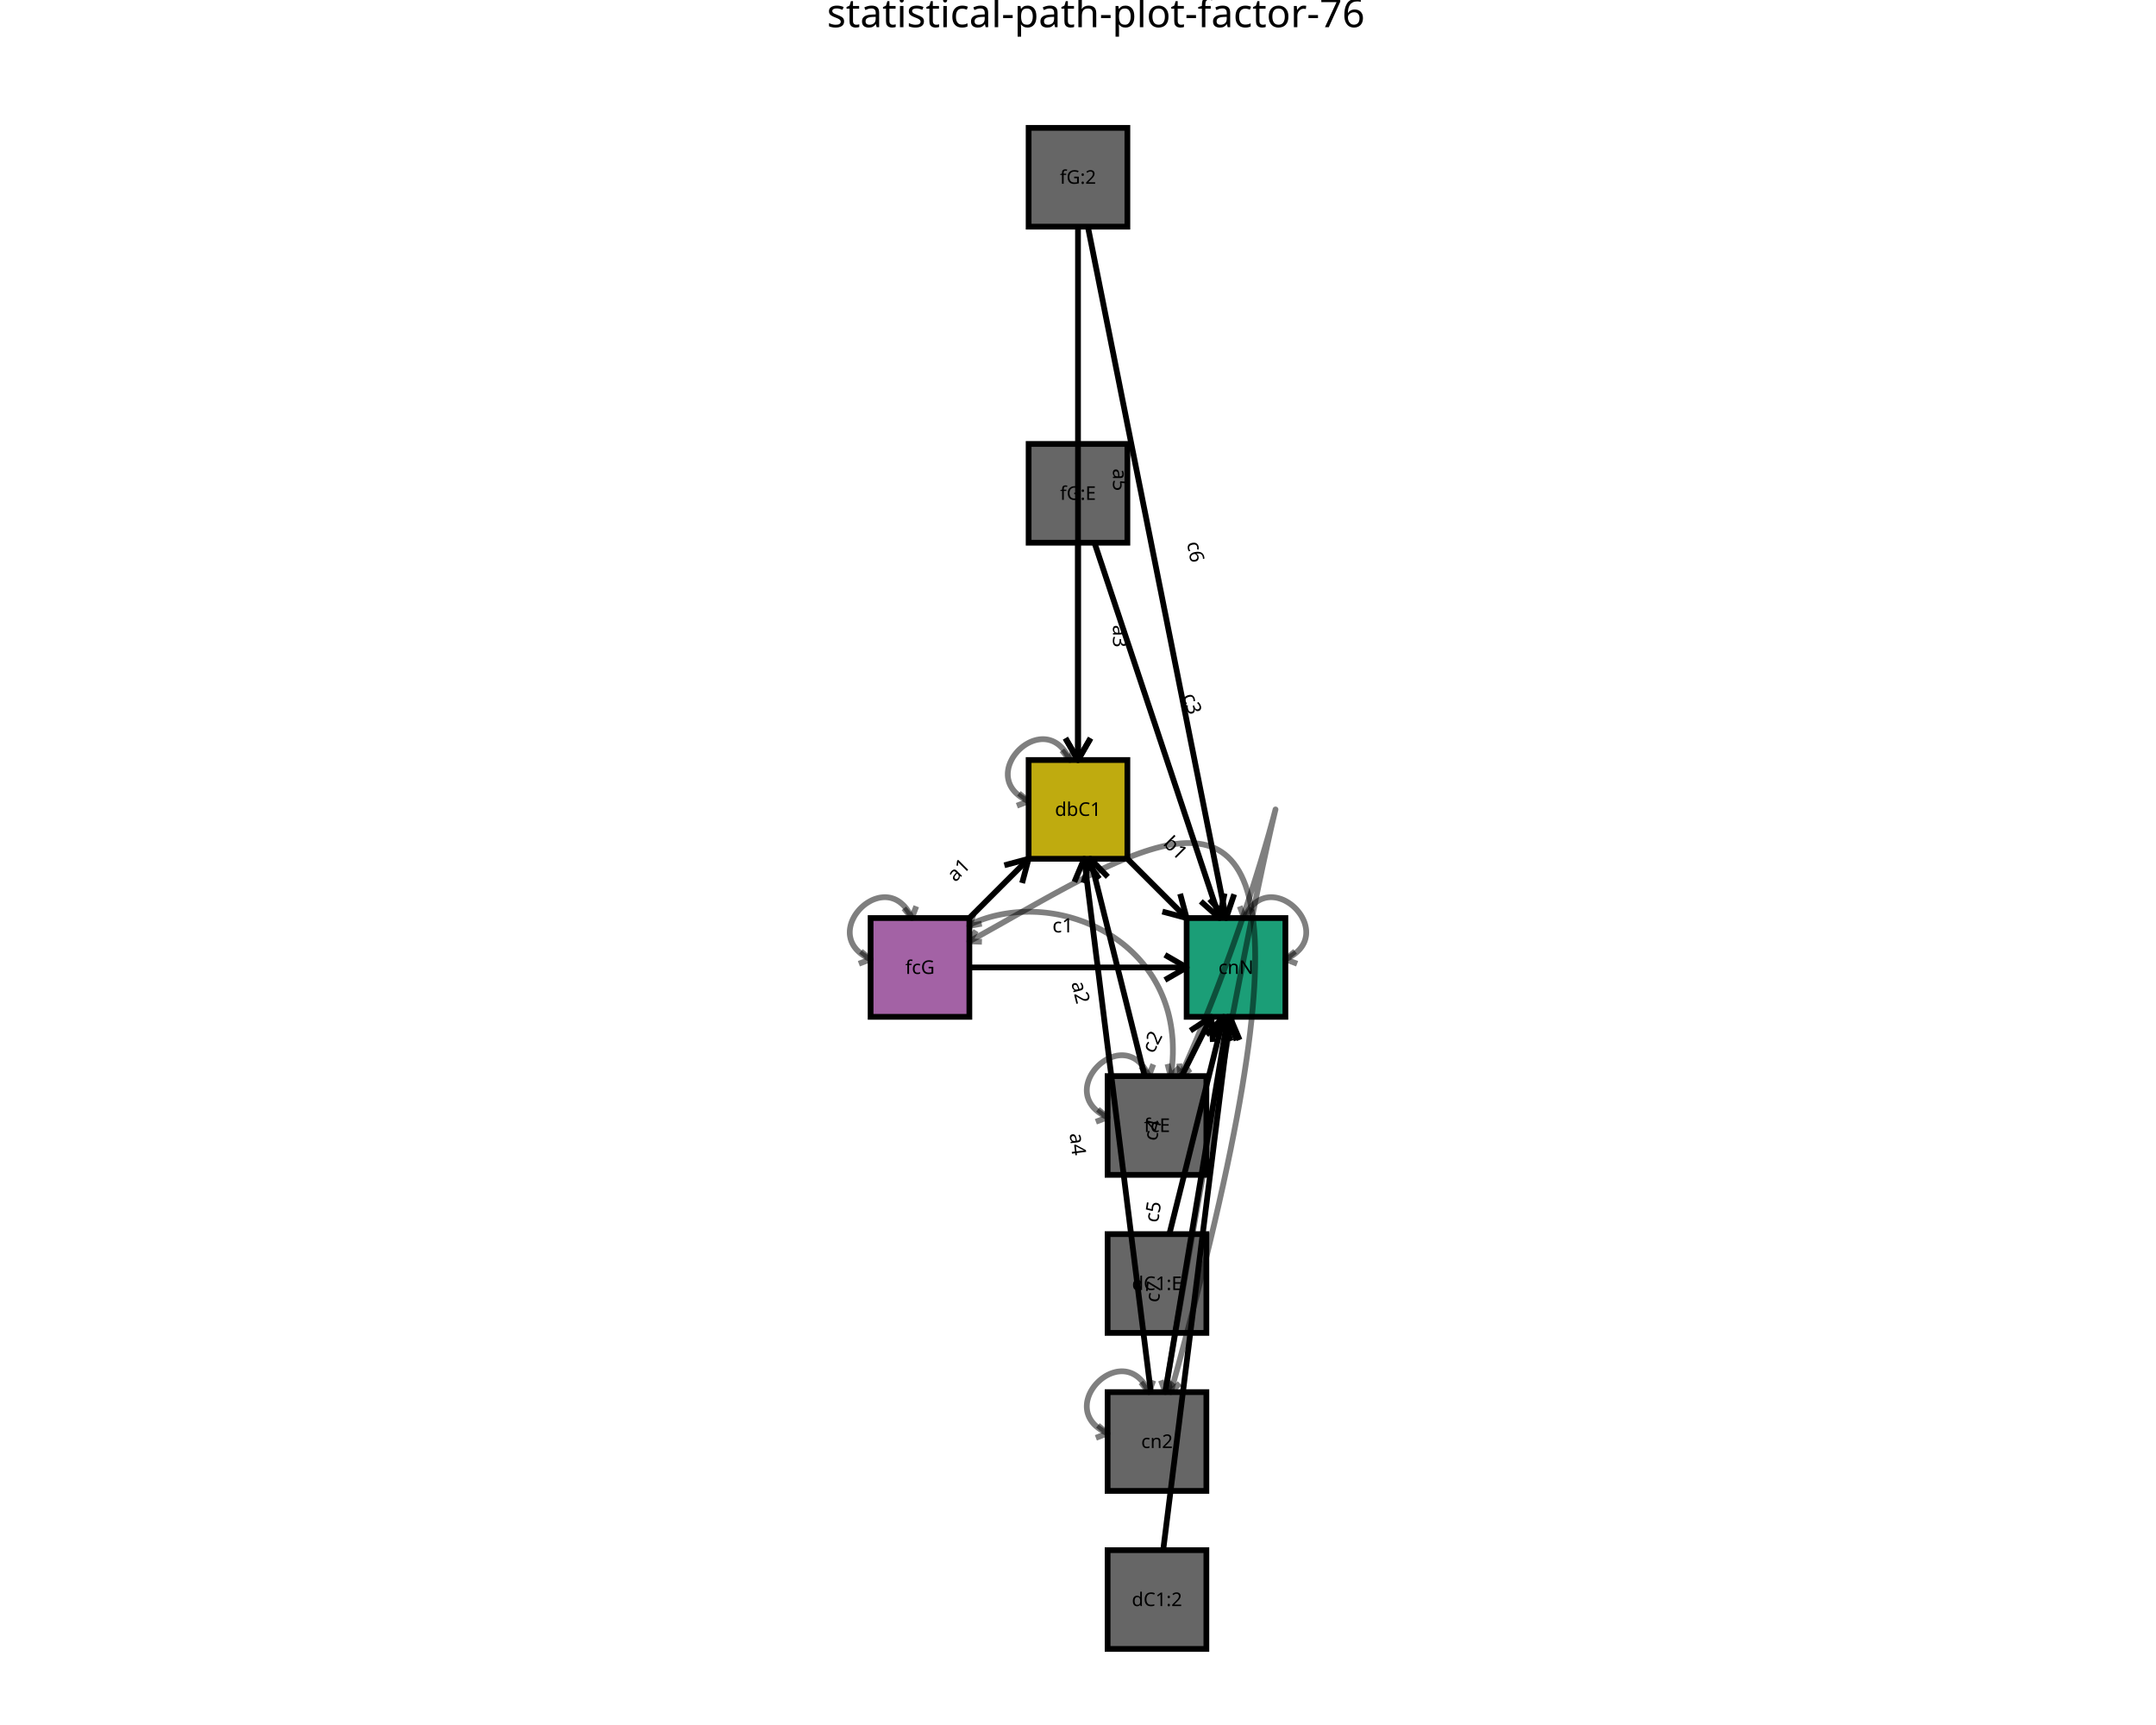
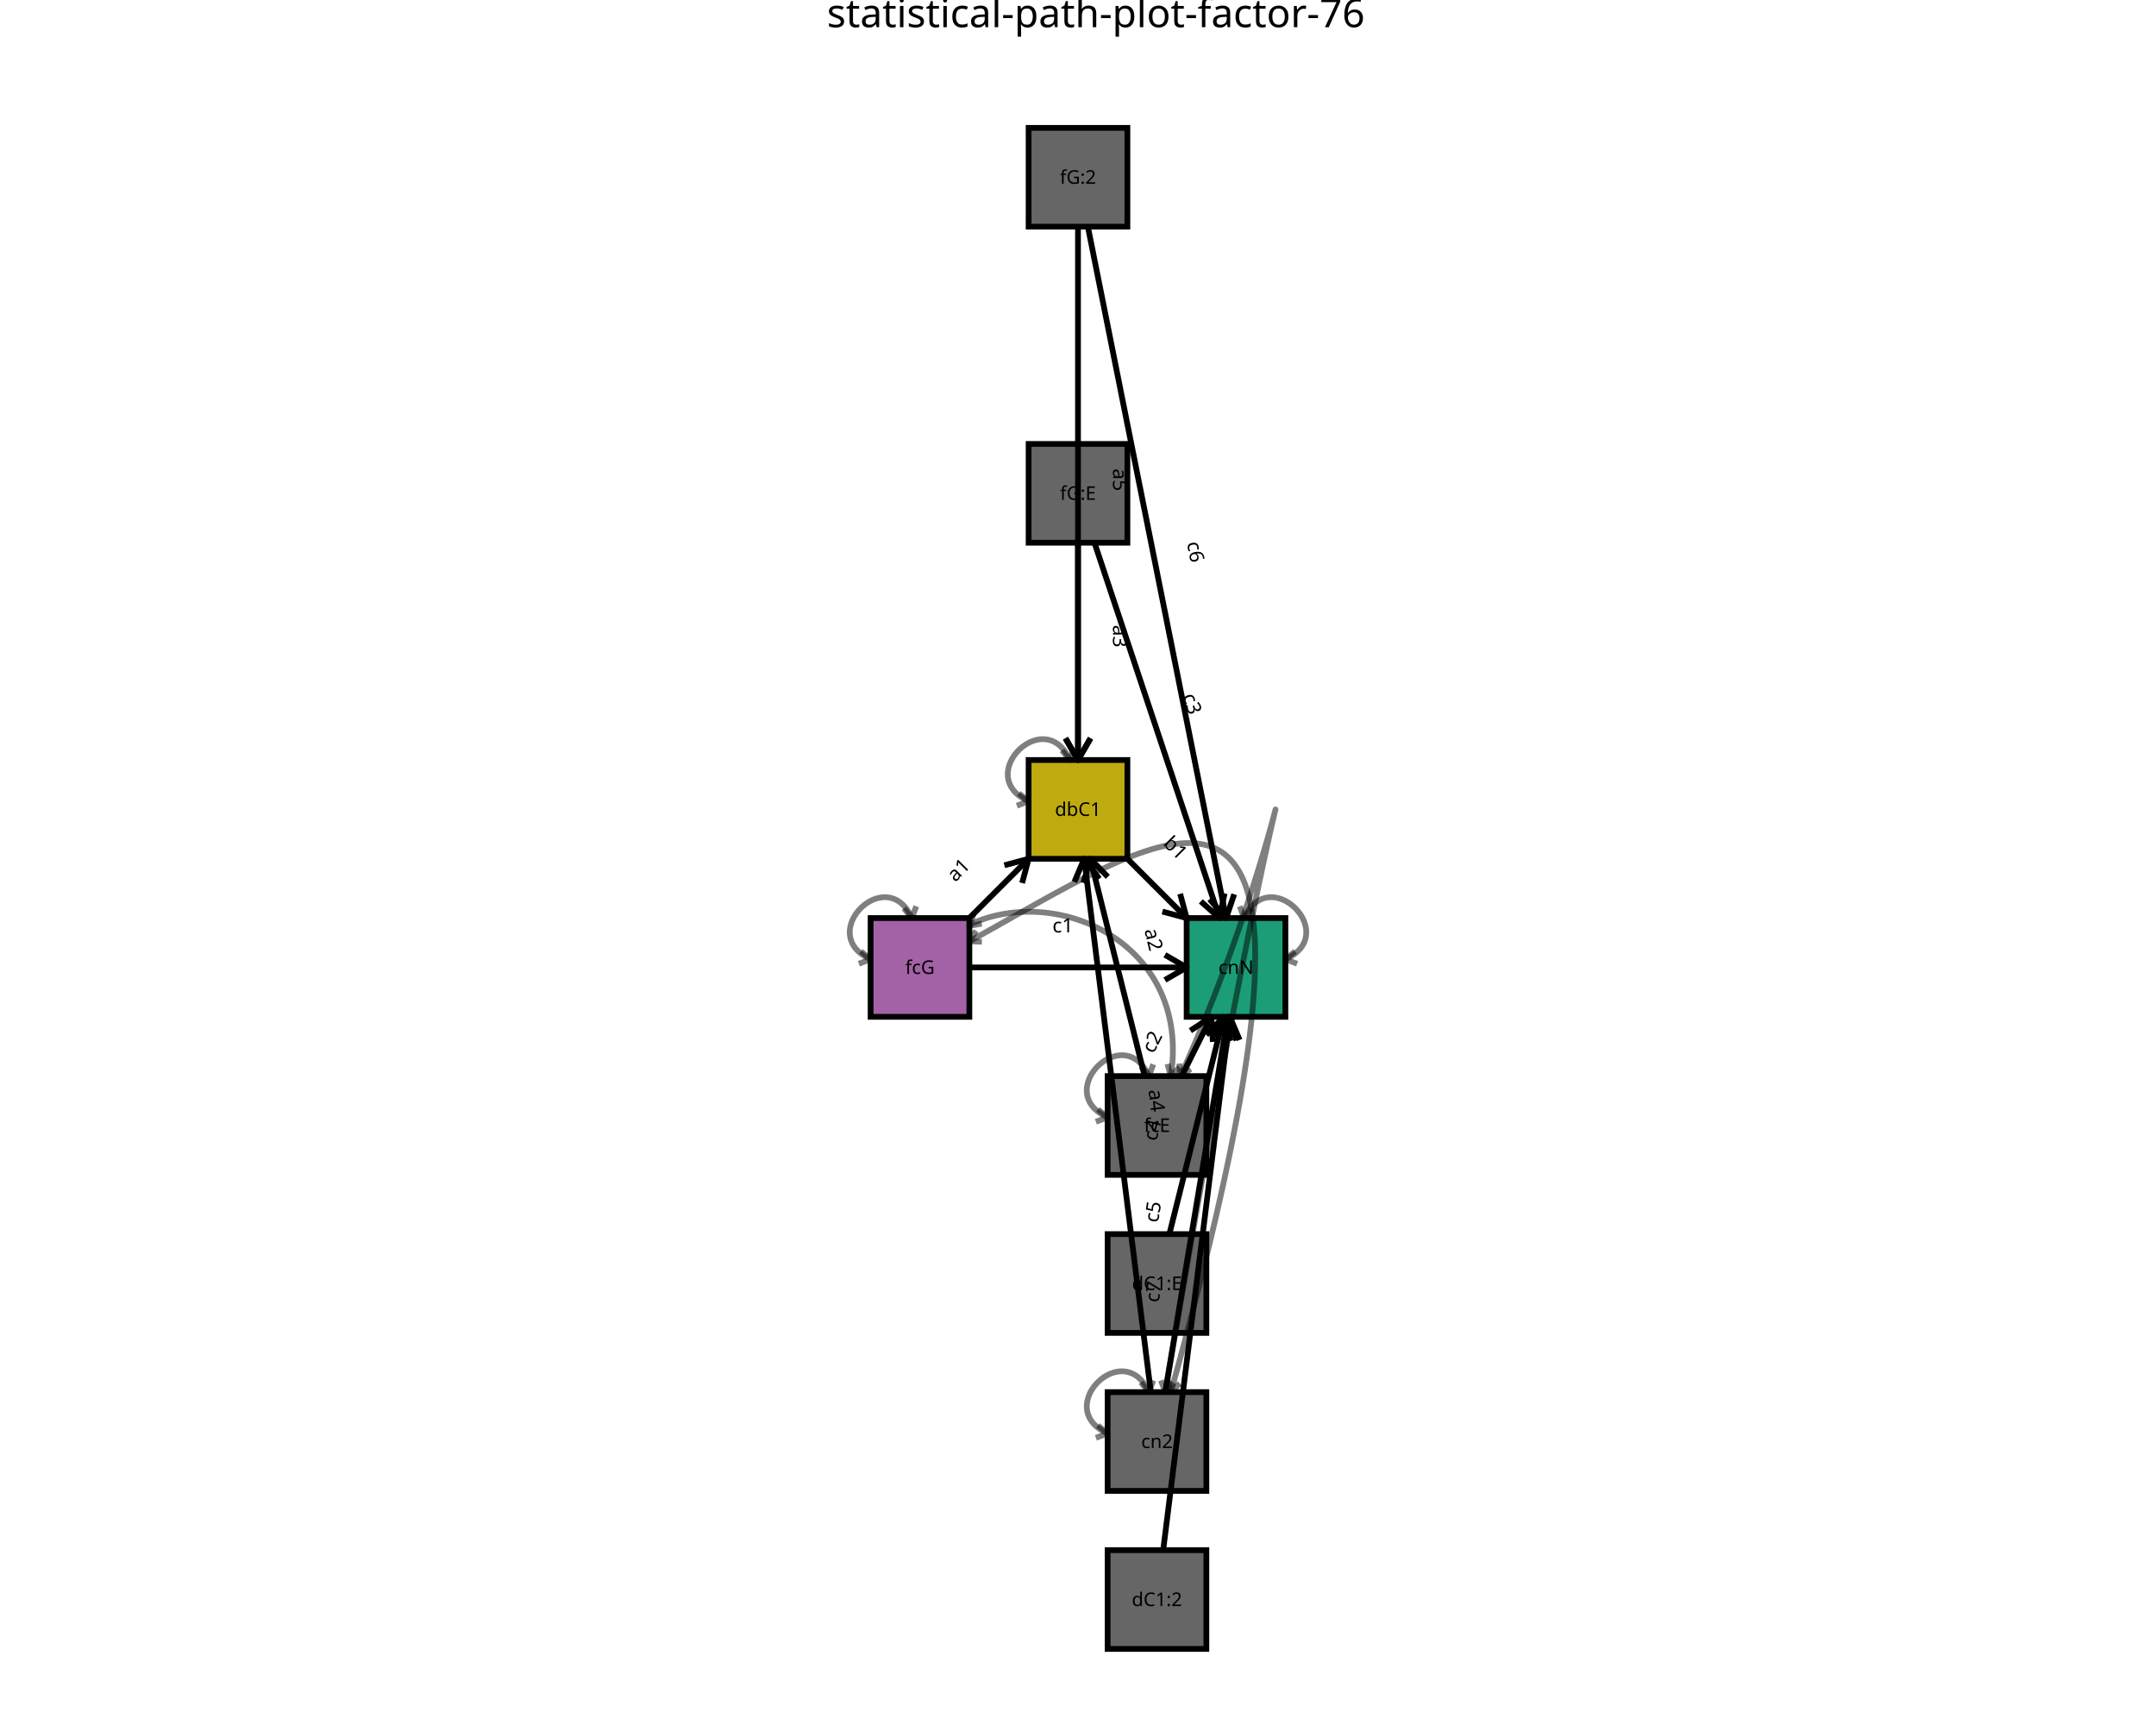
<svg xmlns="http://www.w3.org/2000/svg" class="svglite" data-engine-version="2.0" width="720.00pt" height="576.00pt" viewBox="0 0 720.00 576.00">
  <defs>
    <style type="text/css">
    .svglite line, .svglite polyline, .svglite polygon, .svglite path, .svglite rect, .svglite circle {
      fill: none;
      stroke: #000000;
      stroke-linecap: round;
      stroke-linejoin: round;
      stroke-miterlimit: 10.00;
    }
  </style>
  </defs>
  <rect width="100%" height="100%" style="stroke: none; fill: #FFFFFF;" />
  <defs>
    <clipPath id="cpMC4wMHw3MjAuMDB8MC4wMHw1NzYuMDA=">
      <rect x="0.00" y="0.00" width="720.00" height="576.00" />
    </clipPath>
  </defs>
  <g clip-path="url(#cpMC4wMHw3MjAuMDB8MC4wMHw1NzYuMDA=)">
</g>
  <defs>
    <clipPath id="cpMjc2LjE2fDQ0My44NHwwLjAwfDU3Ni4wMA==">
      <rect x="276.16" y="0.00" width="167.69" height="576.00" />
    </clipPath>
  </defs>
  <g clip-path="url(#cpMjc2LjE2fDQ0My44NHwwLjAwfDU3Ni4wMA==)">
    <rect x="276.16" y="0.00" width="167.69" height="576.00" style="stroke-width: 10.67; stroke: none;" />
  </g>
  <g clip-path="url(#cpMC4wMHw3MjAuMDB8MC4wMHw1NzYuMDA=)">
</g>
  <defs>
    <clipPath id="cpMjc2LjE2fDQ0My44NHwxNy4zMHw1NzYuMDA=">
      <rect x="276.16" y="17.30" width="167.69" height="558.70" />
    </clipPath>
  </defs>
  <g clip-path="url(#cpMjc2LjE2fDQ0My44NHwxNy4zMHw1NzYuMDA=)">
    <rect x="276.16" y="17.30" width="167.69" height="558.70" style="stroke-width: 10.67; stroke: none;" />
    <rect x="290.74" y="306.55" width="32.98" height="32.98" style="stroke-width: 1.92; stroke-linecap: butt; stroke-linejoin: miter; fill: #A362A5;" />
    <rect x="396.28" y="306.55" width="32.98" height="32.98" style="stroke-width: 1.92; stroke-linecap: butt; stroke-linejoin: miter; fill: #1B9E77;" />
    <rect x="343.51" y="253.78" width="32.98" height="32.98" style="stroke-width: 1.92; stroke-linecap: butt; stroke-linejoin: miter; fill: #BFAB0F;" />
    <rect x="369.89" y="359.32" width="32.98" height="32.98" style="stroke-width: 1.92; stroke-linecap: butt; stroke-linejoin: miter; fill: #666666;" />
    <rect x="343.51" y="148.24" width="32.98" height="32.98" style="stroke-width: 1.92; stroke-linecap: butt; stroke-linejoin: miter; fill: #666666;" />
    <rect x="369.89" y="412.09" width="32.98" height="32.98" style="stroke-width: 1.92; stroke-linecap: butt; stroke-linejoin: miter; fill: #666666;" />
    <rect x="369.89" y="464.85" width="32.98" height="32.98" style="stroke-width: 1.92; stroke-linecap: butt; stroke-linejoin: miter; fill: #666666;" />
    <rect x="343.51" y="42.70" width="32.98" height="32.98" style="stroke-width: 1.92; stroke-linecap: butt; stroke-linejoin: miter; fill: #666666;" />
    <rect x="369.89" y="517.62" width="32.98" height="32.98" style="stroke-width: 1.92; stroke-linecap: butt; stroke-linejoin: miter; fill: #666666;" />
    <polyline points="323.72,323.04 324.29,323.04 325.35,323.04 326.42,323.04 327.49,323.04 328.55,323.04 329.62,323.04 330.68,323.04 331.75,323.04 332.82,323.04 333.88,323.04 334.95,323.04 336.01,323.04 337.08,323.04 338.15,323.04 339.21,323.04 340.28,323.04 341.34,323.04 342.41,323.04 343.48,323.04 344.54,323.04 345.61,323.04 346.67,323.04 347.74,323.04 348.81,323.04 349.87,323.04 350.94,323.04 352.00,323.04 353.07,323.04 354.14,323.04 355.20,323.04 356.27,323.04 357.33,323.04 358.40,323.04 359.47,323.04 360.53,323.04 361.60,323.04 362.67,323.04 363.73,323.04 364.80,323.04 365.86,323.04 366.93,323.04 368.00,323.04 369.06,323.04 370.13,323.04 371.19,323.04 372.26,323.04 373.33,323.04 374.39,323.04 375.46,323.04 376.52,323.04 377.59,323.04 378.66,323.04 379.72,323.04 380.79,323.04 381.85,323.04 382.92,323.04 383.99,323.04 385.05,323.04 386.12,323.04 387.18,323.04 388.25,323.04 389.32,323.04 390.38,323.04 391.45,323.04 392.51,323.04 393.58,323.04 394.65,323.04 395.71,323.04 396.28,323.04 " style="stroke-width: 1.92; stroke-linecap: butt;" />
    <polyline points="389.02,327.23 396.28,323.04 389.02,318.84 " style="stroke-width: 1.92; stroke-linecap: butt;" />
    <polyline points="384.32,464.85 384.25,464.29 383.99,462.16 383.72,460.02 383.45,457.89 383.19,455.76 382.92,453.63 382.65,451.50 382.39,449.36 382.12,447.23 381.85,445.10 381.59,442.97 381.32,440.84 381.05,438.70 380.79,436.57 380.52,434.44 380.25,432.31 379.99,430.17 379.72,428.04 379.46,425.91 379.19,423.78 378.92,421.65 378.66,419.51 378.39,417.38 378.12,415.25 377.86,413.12 377.59,410.99 377.32,408.85 377.06,406.72 376.79,404.59 376.52,402.46 376.26,400.33 375.99,398.19 375.72,396.06 375.46,393.93 375.19,391.80 374.92,389.66 374.66,387.53 374.39,385.40 374.13,383.27 373.86,381.14 373.59,379.00 373.33,376.87 373.06,374.74 372.79,372.61 372.53,370.48 372.26,368.34 371.99,366.21 371.73,364.08 371.46,361.95 371.19,359.82 370.93,357.68 370.66,355.55 370.39,353.42 370.13,351.29 369.86,349.15 369.59,347.02 369.33,344.89 369.06,342.76 368.79,340.63 368.53,338.49 368.26,336.36 368.00,334.23 367.73,332.10 367.46,329.97 367.20,327.83 366.93,325.70 366.66,323.57 366.40,321.44 366.13,319.31 365.86,317.17 365.60,315.04 365.33,312.91 365.06,310.78 364.80,308.65 364.53,306.51 364.26,304.38 364.00,302.25 363.73,300.12 363.46,297.98 363.20,295.85 362.93,293.72 362.67,291.59 362.40,289.46 362.13,287.32 362.06,286.76 " style="stroke-width: 1.92; stroke-linecap: butt;" />
    <polyline points="367.12,293.44 362.06,286.76 358.80,294.48 " style="stroke-width: 1.92; stroke-linecap: butt;" />
    <polyline points="363.30,75.68 363.73,77.85 364.26,80.51 364.80,83.18 365.33,85.84 365.86,88.51 366.40,91.17 366.93,93.84 367.46,96.50 368.00,99.17 368.53,101.83 369.06,104.50 369.59,107.16 370.13,109.83 370.66,112.49 371.19,115.16 371.73,117.82 372.26,120.49 372.79,123.15 373.33,125.82 373.86,128.48 374.39,131.15 374.92,133.81 375.46,136.48 375.99,139.14 376.52,141.81 377.06,144.47 377.59,147.14 378.12,149.80 378.66,152.47 379.19,155.13 379.72,157.80 380.25,160.46 380.79,163.13 381.32,165.79 381.85,168.46 382.39,171.12 382.92,173.79 383.45,176.46 383.99,179.12 384.52,181.79 385.05,184.45 385.59,187.12 386.12,189.78 386.65,192.45 387.18,195.11 387.72,197.78 388.25,200.44 388.78,203.11 389.32,205.77 389.85,208.44 390.38,211.10 390.92,213.77 391.45,216.43 391.98,219.10 392.51,221.76 393.05,224.43 393.58,227.09 394.11,229.76 394.65,232.42 395.18,235.09 395.71,237.75 396.25,240.42 396.78,243.08 397.31,245.75 397.84,248.41 398.38,251.08 398.91,253.74 399.44,256.41 399.98,259.07 400.51,261.74 401.04,264.40 401.58,267.07 402.11,269.73 402.64,272.40 403.17,275.06 403.71,277.73 404.24,280.39 404.77,283.06 405.31,285.73 405.84,288.39 406.37,291.06 406.91,293.72 407.44,296.39 407.97,299.05 408.51,301.72 409.04,304.38 409.47,306.55 " style="stroke-width: 1.92; stroke-linecap: butt;" />
    <polyline points="403.94,300.25 409.47,306.55 412.16,298.60 " style="stroke-width: 1.92; stroke-linecap: butt;" />
    <polyline points="360.00,75.68 360.00,76.25 360.00,78.38 360.00,80.51 360.00,82.64 360.00,84.77 360.00,86.91 360.00,89.04 360.00,91.17 360.00,93.30 360.00,95.44 360.00,97.57 360.00,99.70 360.00,101.83 360.00,103.96 360.00,106.10 360.00,108.23 360.00,110.36 360.00,112.49 360.00,114.62 360.00,116.76 360.00,118.89 360.00,121.02 360.00,123.15 360.00,125.28 360.00,127.42 360.00,129.55 360.00,131.68 360.00,133.81 360.00,135.95 360.00,138.08 360.00,140.21 360.00,142.34 360.00,144.47 360.00,146.61 360.00,148.74 360.00,150.87 360.00,153.00 360.00,155.13 360.00,157.27 360.00,159.40 360.00,161.53 360.00,163.66 360.00,165.79 360.00,167.93 360.00,170.06 360.00,172.19 360.00,174.32 360.00,176.46 360.00,178.59 360.00,180.72 360.00,182.85 360.00,184.98 360.00,187.12 360.00,189.25 360.00,191.38 360.00,193.51 360.00,195.64 360.00,197.78 360.00,199.91 360.00,202.04 360.00,204.17 360.00,206.30 360.00,208.44 360.00,210.57 360.00,212.70 360.00,214.83 360.00,216.96 360.00,219.10 360.00,221.23 360.00,223.36 360.00,225.49 360.00,227.63 360.00,229.76 360.00,231.89 360.00,234.02 360.00,236.15 360.00,238.29 360.00,240.42 360.00,242.55 360.00,244.68 360.00,246.81 360.00,248.95 360.00,251.08 360.00,253.21 360.00,253.78 " style="stroke-width: 1.92; stroke-linecap: butt;" />
    <polyline points="355.81,246.52 360.00,253.78 364.19,246.52 " style="stroke-width: 1.92; stroke-linecap: butt;" />
    <polyline points="388.45,517.62 388.52,517.06 388.78,514.93 389.05,512.79 389.32,510.66 389.58,508.53 389.85,506.40 390.12,504.26 390.38,502.13 390.65,500.00 390.92,497.87 391.18,495.74 391.45,493.60 391.71,491.47 391.98,489.34 392.25,487.21 392.51,485.08 392.78,482.94 393.05,480.81 393.31,478.68 393.58,476.55 393.85,474.42 394.11,472.28 394.38,470.15 394.65,468.02 394.91,465.89 395.18,463.76 395.45,461.62 395.71,459.49 395.98,457.36 396.25,455.23 396.51,453.09 396.78,450.96 397.05,448.83 397.31,446.70 397.58,444.57 397.84,442.43 398.11,440.30 398.38,438.17 398.64,436.04 398.91,433.91 399.18,431.77 399.44,429.64 399.71,427.51 399.98,425.38 400.24,423.25 400.51,421.11 400.78,418.98 401.04,416.85 401.31,414.72 401.58,412.58 401.84,410.45 402.11,408.32 402.38,406.19 402.64,404.06 402.91,401.92 403.17,399.79 403.44,397.66 403.71,395.53 403.97,393.40 404.24,391.26 404.51,389.13 404.77,387.00 405.04,384.87 405.31,382.74 405.57,380.60 405.84,378.47 406.11,376.34 406.37,374.21 406.64,372.07 406.91,369.94 407.17,367.81 407.44,365.68 407.71,363.55 407.97,361.41 408.24,359.28 408.51,357.15 408.77,355.02 409.04,352.89 409.30,350.75 409.57,348.62 409.84,346.49 410.10,344.36 410.37,342.23 410.64,340.09 410.71,339.53 " style="stroke-width: 1.92; stroke-linecap: butt;" />
    <polyline points="413.97,347.25 410.71,339.53 405.65,346.21 " style="stroke-width: 1.92; stroke-linecap: butt;" />
    <polyline points="323.72,306.55 323.75,306.51 324.29,305.98 324.82,305.45 325.35,304.91 325.89,304.38 326.42,303.85 326.95,303.31 327.49,302.78 328.02,302.25 328.55,301.72 329.08,301.18 329.62,300.65 330.15,300.12 330.68,299.58 331.22,299.05 331.75,298.52 332.28,297.98 332.82,297.45 333.35,296.92 333.88,296.39 334.41,295.85 334.95,295.32 335.48,294.79 336.01,294.25 336.55,293.72 337.08,293.19 337.61,292.65 338.15,292.12 338.68,291.59 339.21,291.06 339.75,290.52 340.28,289.99 340.81,289.46 341.34,288.92 341.88,288.39 342.41,287.86 342.94,287.32 343.48,286.79 343.51,286.76 " style="stroke-width: 1.92; stroke-linecap: butt;" />
    <polyline points="341.34,294.86 343.51,286.76 335.41,288.93 " style="stroke-width: 1.92; stroke-linecap: butt;" />
    <polyline points="376.49,286.76 376.52,286.79 377.06,287.32 377.59,287.86 378.12,288.39 378.66,288.92 379.19,289.46 379.72,289.99 380.25,290.52 380.79,291.06 381.32,291.59 381.85,292.12 382.39,292.65 382.92,293.19 383.45,293.72 383.99,294.25 384.52,294.79 385.05,295.32 385.59,295.85 386.12,296.39 386.65,296.92 387.18,297.45 387.72,297.98 388.25,298.52 388.78,299.05 389.32,299.58 389.85,300.12 390.38,300.65 390.92,301.18 391.45,301.72 391.98,302.25 392.51,302.78 393.05,303.31 393.58,303.85 394.11,304.38 394.65,304.91 395.18,305.45 395.71,305.98 396.25,306.51 396.28,306.55 " style="stroke-width: 1.92; stroke-linecap: butt;" />
    <polyline points="388.18,304.38 396.28,306.55 394.11,298.45 " style="stroke-width: 1.92; stroke-linecap: butt;" />
    <polyline points="394.63,359.32 394.65,359.28 394.91,358.75 395.18,358.22 395.45,357.68 395.71,357.15 395.98,356.62 396.25,356.08 396.51,355.55 396.78,355.02 397.05,354.49 397.31,353.95 397.58,353.42 397.84,352.89 398.11,352.35 398.38,351.82 398.64,351.29 398.91,350.75 399.18,350.22 399.44,349.69 399.71,349.15 399.98,348.62 400.24,348.09 400.51,347.56 400.78,347.02 401.04,346.49 401.31,345.96 401.58,345.42 401.84,344.89 402.11,344.36 402.38,343.82 402.64,343.29 402.91,342.76 403.17,342.23 403.44,341.69 403.71,341.16 403.97,340.63 404.24,340.09 404.51,339.56 404.52,339.53 " style="stroke-width: 1.92; stroke-linecap: butt;" />
    <polyline points="405.03,347.90 404.52,339.53 397.53,344.15 " style="stroke-width: 1.92; stroke-linecap: butt;" />
    <polyline points="382.26,359.32 382.12,358.75 381.85,357.68 381.59,356.62 381.32,355.55 381.05,354.49 380.79,353.42 380.52,352.35 380.25,351.29 379.99,350.22 379.72,349.15 379.46,348.09 379.19,347.02 378.92,345.96 378.66,344.89 378.39,343.82 378.12,342.76 377.86,341.69 377.59,340.63 377.32,339.56 377.06,338.49 376.79,337.43 376.52,336.36 376.26,335.30 375.99,334.23 375.72,333.16 375.46,332.10 375.19,331.03 374.92,329.97 374.66,328.90 374.39,327.83 374.13,326.77 373.86,325.70 373.59,324.64 373.33,323.57 373.06,322.50 372.79,321.44 372.53,320.37 372.26,319.31 371.99,318.24 371.73,317.17 371.46,316.11 371.19,315.04 370.93,313.98 370.66,312.91 370.39,311.84 370.13,310.78 369.86,309.71 369.59,308.65 369.33,307.58 369.06,306.51 368.79,305.45 368.53,304.38 368.26,303.31 368.00,302.25 367.73,301.18 367.46,300.12 367.20,299.05 366.93,297.98 366.66,296.92 366.40,295.85 366.13,294.79 365.86,293.72 365.60,292.65 365.33,291.59 365.06,290.52 364.80,289.46 364.53,288.39 364.26,287.32 364.12,286.76 " style="stroke-width: 1.92; stroke-linecap: butt;" />
    <polyline points="369.95,292.79 364.12,286.76 361.82,294.82 " style="stroke-width: 1.92; stroke-linecap: butt;" />
    <polyline points="365.50,181.22 365.86,182.32 366.40,183.92 366.93,185.52 367.46,187.12 368.00,188.71 368.53,190.31 369.06,191.91 369.59,193.51 370.13,195.11 370.66,196.71 371.19,198.31 371.73,199.91 372.26,201.51 372.79,203.11 373.33,204.71 373.86,206.30 374.39,207.90 374.92,209.50 375.46,211.10 375.99,212.70 376.52,214.30 377.06,215.90 377.59,217.50 378.12,219.10 378.66,220.70 379.19,222.30 379.72,223.89 380.25,225.49 380.79,227.09 381.32,228.69 381.85,230.29 382.39,231.89 382.92,233.49 383.45,235.09 383.99,236.69 384.52,238.29 385.05,239.88 385.59,241.48 386.12,243.08 386.65,244.68 387.18,246.28 387.72,247.88 388.25,249.48 388.78,251.08 389.32,252.68 389.85,254.28 390.38,255.88 390.92,257.47 391.45,259.07 391.98,260.67 392.51,262.27 393.05,263.87 393.58,265.47 394.11,267.07 394.65,268.67 395.18,270.27 395.71,271.87 396.25,273.47 396.78,275.06 397.31,276.66 397.84,278.26 398.38,279.86 398.91,281.46 399.44,283.06 399.98,284.66 400.51,286.26 401.04,287.86 401.58,289.46 402.11,291.06 402.64,292.65 403.17,294.25 403.71,295.85 404.24,297.45 404.77,299.05 405.31,300.65 405.84,302.25 406.37,303.85 406.91,305.45 407.27,306.55 " style="stroke-width: 1.92; stroke-linecap: butt;" />
    <polyline points="401.00,300.98 407.27,306.55 408.95,298.33 " style="stroke-width: 1.92; stroke-linecap: butt;" />
    <polyline points="360.00,181.22 360.00,181.79 360.00,182.85 360.00,183.92 360.00,184.98 360.00,186.05 360.00,187.12 360.00,188.18 360.00,189.25 360.00,190.31 360.00,191.38 360.00,192.45 360.00,193.51 360.00,194.58 360.00,195.64 360.00,196.71 360.00,197.78 360.00,198.84 360.00,199.91 360.00,200.97 360.00,202.04 360.00,203.11 360.00,204.17 360.00,205.24 360.00,206.30 360.00,207.37 360.00,208.44 360.00,209.50 360.00,210.57 360.00,211.63 360.00,212.70 360.00,213.77 360.00,214.83 360.00,215.90 360.00,216.96 360.00,218.03 360.00,219.10 360.00,220.16 360.00,221.23 360.00,222.30 360.00,223.36 360.00,224.43 360.00,225.49 360.00,226.56 360.00,227.63 360.00,228.69 360.00,229.76 360.00,230.82 360.00,231.89 360.00,232.96 360.00,234.02 360.00,235.09 360.00,236.15 360.00,237.22 360.00,238.29 360.00,239.35 360.00,240.42 360.00,241.48 360.00,242.55 360.00,243.62 360.00,244.68 360.00,245.75 360.00,246.81 360.00,247.88 360.00,248.95 360.00,250.01 360.00,251.08 360.00,252.14 360.00,253.21 360.00,253.78 " style="stroke-width: 1.92; stroke-linecap: butt;" />
    <polyline points="355.81,246.52 360.00,253.78 364.19,246.52 " style="stroke-width: 1.92; stroke-linecap: butt;" />
    <polyline points="390.51,412.09 390.65,411.52 390.92,410.45 391.18,409.39 391.45,408.32 391.71,407.25 391.98,406.19 392.25,405.12 392.51,404.06 392.78,402.99 393.05,401.92 393.31,400.86 393.58,399.79 393.85,398.73 394.11,397.66 394.38,396.59 394.65,395.53 394.91,394.46 395.18,393.40 395.45,392.33 395.71,391.26 395.98,390.20 396.25,389.13 396.51,388.07 396.78,387.00 397.05,385.93 397.31,384.87 397.58,383.80 397.84,382.74 398.11,381.67 398.38,380.60 398.64,379.54 398.91,378.47 399.18,377.41 399.44,376.34 399.71,375.27 399.98,374.21 400.24,373.14 400.51,372.07 400.78,371.01 401.04,369.94 401.31,368.88 401.58,367.81 401.84,366.74 402.11,365.68 402.38,364.61 402.64,363.55 402.91,362.48 403.17,361.41 403.44,360.35 403.71,359.28 403.97,358.22 404.24,357.15 404.51,356.08 404.77,355.02 405.04,353.95 405.31,352.89 405.57,351.82 405.84,350.75 406.11,349.69 406.37,348.62 406.64,347.56 406.91,346.49 407.17,345.42 407.44,344.36 407.71,343.29 407.97,342.23 408.24,341.16 408.51,340.09 408.65,339.53 " style="stroke-width: 1.92; stroke-linecap: butt;" />
    <polyline points="410.95,347.59 408.65,339.53 402.82,345.55 " style="stroke-width: 1.92; stroke-linecap: butt;" />
    <polyline points="389.13,464.85 389.32,463.76 389.58,462.16 389.85,460.56 390.12,458.96 390.38,457.36 390.65,455.76 390.92,454.16 391.18,452.56 391.45,450.96 391.71,449.36 391.98,447.76 392.25,446.17 392.51,444.57 392.78,442.97 393.05,441.37 393.31,439.77 393.58,438.17 393.85,436.57 394.11,434.97 394.38,433.37 394.65,431.77 394.91,430.17 395.18,428.58 395.45,426.98 395.71,425.38 395.98,423.78 396.25,422.18 396.51,420.58 396.78,418.98 397.05,417.38 397.31,415.78 397.58,414.18 397.84,412.58 398.11,410.99 398.38,409.39 398.64,407.79 398.91,406.19 399.18,404.59 399.44,402.99 399.71,401.39 399.98,399.79 400.24,398.19 400.51,396.59 400.78,394.99 401.04,393.40 401.31,391.80 401.58,390.20 401.84,388.60 402.11,387.00 402.38,385.40 402.64,383.80 402.91,382.20 403.17,380.60 403.44,379.00 403.71,377.41 403.97,375.81 404.24,374.21 404.51,372.61 404.77,371.01 405.04,369.41 405.31,367.81 405.57,366.21 405.84,364.61 406.11,363.01 406.37,361.41 406.64,359.82 406.91,358.22 407.17,356.62 407.44,355.02 407.71,353.42 407.97,351.82 408.24,350.22 408.51,348.62 408.77,347.02 409.04,345.42 409.30,343.82 409.57,342.23 409.84,340.63 410.02,339.53 " style="stroke-width: 1.92; stroke-linecap: butt;" />
    <polyline points="412.96,347.38 410.02,339.53 404.69,346.00 " style="stroke-width: 1.92; stroke-linecap: butt;" />
    <text x="354.95" y="311.35" text-anchor="middle" style="font-size: 6.64px; font-family: sans;" textLength="7.01px" lengthAdjust="spacingAndGlyphs">c1</text>
-     <text transform="translate(357.63,382.30) rotate(-277)" text-anchor="middle" style="font-size: 6.64px; font-family: sans;" textLength="7.39px" lengthAdjust="spacingAndGlyphs">a4</text>
+     <text transform="translate(383.96,367.75) rotate(-277)" text-anchor="middle" style="font-size: 6.64px; font-family: sans;" textLength="7.39px" lengthAdjust="spacingAndGlyphs">a4</text>
    <text transform="translate(397.01,184.68) rotate(-281)" text-anchor="middle" style="font-size: 6.64px; font-family: sans;" textLength="7.01px" lengthAdjust="spacingAndGlyphs">c6</text>
    <text transform="translate(371.68,160.21) rotate(-270)" text-anchor="middle" style="font-size: 6.64px; font-family: sans;" textLength="7.39px" lengthAdjust="spacingAndGlyphs">a5</text>
    <text transform="translate(387.42,431.60) rotate(-83)" text-anchor="middle" style="font-size: 6.64px; font-family: sans;" textLength="7.01px" lengthAdjust="spacingAndGlyphs">c7</text>
    <text transform="translate(321.67,292.07) rotate(-45)" text-anchor="middle" style="font-size: 6.64px; font-family: sans;" textLength="7.39px" lengthAdjust="spacingAndGlyphs">a1</text>
    <text transform="translate(390.96,284.71) rotate(-315)" text-anchor="middle" style="font-size: 6.64px; font-family: sans;" textLength="7.39px" lengthAdjust="spacingAndGlyphs">b1</text>
    <text transform="translate(386.76,348.93) rotate(-63)" text-anchor="middle" style="font-size: 6.64px; font-family: sans;" textLength="7.01px" lengthAdjust="spacingAndGlyphs">c2</text>
-     <text transform="translate(358.65,331.87) rotate(-284)" text-anchor="middle" style="font-size: 6.64px; font-family: sans;" textLength="7.39px" lengthAdjust="spacingAndGlyphs">a2</text>
+     <text transform="translate(383.04,314.25) rotate(-284)" text-anchor="middle" style="font-size: 6.64px; font-family: sans;" textLength="7.39px" lengthAdjust="spacingAndGlyphs">a2</text>
    <text transform="translate(395.97,235.69) rotate(-288)" text-anchor="middle" style="font-size: 6.64px; font-family: sans;" textLength="7.01px" lengthAdjust="spacingAndGlyphs">c3</text>
    <text transform="translate(371.68,212.44) rotate(-270)" text-anchor="middle" style="font-size: 6.64px; font-family: sans;" textLength="7.39px" lengthAdjust="spacingAndGlyphs">a3</text>
    <text transform="translate(387.02,377.86) rotate(-76)" text-anchor="middle" style="font-size: 6.64px; font-family: sans;" textLength="7.01px" lengthAdjust="spacingAndGlyphs">c4</text>
    <text transform="translate(387.27,404.98) rotate(-81)" text-anchor="middle" style="font-size: 6.64px; font-family: sans;" textLength="7.01px" lengthAdjust="spacingAndGlyphs">c5</text>
    <text x="307.23" y="325.21" text-anchor="middle" style="font-size: 6.32px; font-family: sans;" textLength="9.84px" lengthAdjust="spacingAndGlyphs">fcG</text>
    <text x="412.77" y="325.21" text-anchor="middle" style="font-size: 6.32px; font-family: sans;" textLength="11.25px" lengthAdjust="spacingAndGlyphs">cnN</text>
    <text x="360.00" y="272.44" text-anchor="middle" style="font-size: 6.32px; font-family: sans;" textLength="15.12px" lengthAdjust="spacingAndGlyphs">dbC1</text>
    <text x="386.38" y="377.98" text-anchor="middle" style="font-size: 6.32px; font-family: sans;" textLength="9.14px" lengthAdjust="spacingAndGlyphs">fcE</text>
    <text x="360.00" y="166.90" text-anchor="middle" style="font-size: 6.32px; font-family: sans;" textLength="12.65px" lengthAdjust="spacingAndGlyphs">fG:E</text>
    <text x="386.38" y="430.75" text-anchor="middle" style="font-size: 6.32px; font-family: sans;" textLength="17.58px" lengthAdjust="spacingAndGlyphs">dC1:E</text>
    <text x="386.38" y="483.52" text-anchor="middle" style="font-size: 6.32px; font-family: sans;" textLength="10.20px" lengthAdjust="spacingAndGlyphs">cn2</text>
    <text x="360.00" y="61.37" text-anchor="middle" style="font-size: 6.32px; font-family: sans;" textLength="11.95px" lengthAdjust="spacingAndGlyphs">fG:2</text>
    <text x="386.38" y="536.29" text-anchor="middle" style="font-size: 6.32px; font-family: sans;" textLength="16.87px" lengthAdjust="spacingAndGlyphs">dC1:2</text>
    <polyline points="323.72,314.32 323.96,314.19 326.34,312.88 328.70,311.56 331.05,310.24 333.40,308.92 335.73,307.61 338.05,306.29 340.36,304.99 342.66,303.70 344.94,302.42 347.21,301.15 349.45,299.90 351.69,298.67 353.90,297.47 356.09,296.29 358.26,295.13 360.41,294.01 362.54,292.91 364.65,291.86 366.73,290.83 368.78,289.85 370.81,288.91 372.81,288.02 374.78,287.17 376.73,286.37 378.64,285.62 380.52,284.93 382.37,284.29 384.19,283.71 385.97,283.19 387.71,282.74 389.43,282.35 391.10,282.03 392.73,281.79 394.33,281.61 395.88,281.52 397.40,281.50 398.87,281.56 400.30,281.71 401.69,281.94 403.03,282.26 404.32,282.67 405.57,283.17 406.77,283.77 407.92,284.47 409.02,285.27 410.07,286.17 411.06,287.18 412.01,288.29 412.90,289.52 413.74,290.85 414.52,292.31 415.24,293.88 415.91,295.57 416.51,297.38 417.06,299.32 417.55,301.39 417.97,303.59 418.33,305.91 418.63,308.38 418.87,310.98 419.04,313.72 419.14,316.60 419.17,319.63 419.14,322.81 419.03,326.13 418.86,329.61 418.61,333.24 418.30,337.02 417.90,340.97 417.44,345.08 416.90,349.35 416.28,353.79 415.58,358.40 414.81,363.18 413.96,368.13 413.03,373.26 412.01,378.57 410.92,384.06 409.74,389.74 408.47,395.60 407.12,401.65 405.69,407.89 404.17,414.32 402.56,420.95 400.86,427.78 399.07,434.81 397.19,442.04 395.21,449.48 393.15,457.13 390.99,464.85 " style="stroke-width: 1.92; stroke: #000000; stroke-opacity: 0.50; stroke-linecap: butt;" />
    <polyline points="325.95,310.77 323.72,314.32 327.91,314.47 " style="stroke-width: 1.92; stroke: #000000; stroke-opacity: 0.50; stroke-linecap: butt;" />
    <polyline points="389.95,460.79 390.99,464.85 393.99,461.92 " style="stroke-width: 1.92; stroke: #000000; stroke-opacity: 0.50; stroke-linecap: butt;" />
    <polyline points="323.72,309.16 324.69,308.35 325.90,307.83 327.13,307.35 328.38,306.91 329.63,306.50 330.90,306.13 332.18,305.80 333.47,305.51 334.76,305.25 336.07,305.03 337.38,304.84 338.70,304.69 340.02,304.57 341.35,304.49 342.68,304.45 344.01,304.44 345.34,304.47 346.67,304.53 348.01,304.63 349.34,304.76 350.66,304.93 351.98,305.13 353.30,305.36 354.61,305.63 355.92,305.93 357.22,306.27 358.50,306.64 359.78,307.04 361.05,307.48 362.31,307.94 363.55,308.45 364.78,308.98 365.99,309.55 367.19,310.15 368.38,310.78 369.54,311.44 370.69,312.14 371.81,312.87 372.92,313.63 374.01,314.42 375.07,315.24 376.11,316.09 377.12,316.98 378.11,317.89 379.07,318.84 380.01,319.81 380.91,320.82 381.79,321.85 382.64,322.92 383.45,324.01 384.24,325.14 384.99,326.29 385.70,327.48 386.38,328.69 387.03,329.93 387.63,331.20 388.20,332.50 388.73,333.83 389.22,335.19 389.67,336.57 390.08,337.98 390.44,339.42 390.76,340.89 391.03,342.39 391.26,343.91 391.44,345.46 391.58,347.04 391.66,348.64 391.69,350.27 391.68,351.93 391.61,353.61 391.49,355.32 391.31,357.06 391.08,358.82 390.95,359.32 " style="stroke-width: 1.92; stroke: #000000; stroke-opacity: 0.50; stroke-linecap: butt;" />
    <polyline points="325.15,305.22 323.72,309.16 327.85,308.43 " style="stroke-width: 1.92; stroke: #000000; stroke-opacity: 0.50; stroke-linecap: butt;" />
    <polyline points="389.89,355.26 390.95,359.32 393.93,356.38 " style="stroke-width: 1.92; stroke: #000000; stroke-opacity: 0.50; stroke-linecap: butt;" />
    <polyline points="394.17,359.32 395.40,356.71 396.79,353.57 398.14,350.44 399.47,347.34 400.76,344.26 402.02,341.21 403.25,338.18 404.44,335.19 405.61,332.23 406.74,329.30 407.83,326.42 408.90,323.58 409.93,320.78 410.94,318.03 411.91,315.32 412.84,312.67 413.75,310.08 414.62,307.54 415.46,305.07 416.27,302.65 417.04,300.30 417.78,298.02 418.50,295.81 419.17,293.67 419.82,291.61 420.43,289.62 421.02,287.72 421.56,285.90 422.08,284.17 422.57,282.52 423.02,280.97 423.44,279.51 423.83,278.15 424.18,276.89 424.50,275.73 424.79,274.67 425.05,273.72 425.28,272.88 425.47,272.15 425.63,271.54 425.76,271.04 425.86,270.66 425.93,270.41 425.96,270.28 425.96,270.28 425.93,270.41 425.86,270.68 425.76,271.08 425.63,271.62 425.47,272.29 425.28,273.12 425.05,274.09 424.79,275.20 424.50,276.47 424.18,277.89 423.83,279.47 423.44,281.21 423.02,283.11 422.57,285.18 422.08,287.41 421.56,289.81 421.02,292.39 420.43,295.13 419.82,298.06 419.17,301.17 418.50,304.46 417.78,307.93 417.04,311.59 416.27,315.45 415.46,319.49 414.62,323.74 413.75,328.18 412.84,332.82 411.91,337.66 410.94,342.71 409.93,347.97 408.90,353.45 407.83,359.13 406.74,365.03 405.61,371.16 404.44,377.50 403.25,384.07 402.02,390.86 400.76,397.89 399.47,405.14 398.14,412.64 396.79,420.37 395.40,428.34 393.98,436.55 392.52,445.01 391.04,453.71 389.52,462.67 389.15,464.85 " style="stroke-width: 1.92; stroke: #000000; stroke-opacity: 0.50; stroke-linecap: butt;" />
    <polyline points="393.82,355.14 394.17,359.32 397.61,356.93 " style="stroke-width: 1.92; stroke: #000000; stroke-opacity: 0.50; stroke-linecap: butt;" />
    <polyline points="387.69,460.93 389.15,464.85 391.82,461.62 " style="stroke-width: 1.92; stroke: #000000; stroke-opacity: 0.50; stroke-linecap: butt;" />
    <polyline points="304.51,306.55 304.51,306.53 304.15,305.77 303.76,305.05 303.36,304.39 302.95,303.77 302.52,303.20 302.07,302.67 301.62,302.19 301.15,301.76 300.67,301.36 300.18,301.01 299.68,300.70 299.18,300.43 298.67,300.20 298.15,300.01 297.63,299.85 297.10,299.73 296.57,299.65 296.04,299.60 295.50,299.58 294.97,299.60 294.44,299.65 293.91,299.72 293.38,299.83 292.86,299.97 292.34,300.13 291.83,300.32 291.32,300.53 290.83,300.77 290.34,301.04 289.86,301.32 289.39,301.63 288.93,301.95 288.49,302.30 288.06,302.67 287.64,303.05 287.24,303.45 286.86,303.87 286.50,304.30 286.15,304.74 285.82,305.20 285.51,305.66 285.23,306.14 284.97,306.63 284.73,307.13 284.51,307.63 284.32,308.15 284.16,308.67 284.03,309.19 283.92,309.72 283.84,310.25 283.79,310.78 283.78,311.31 283.79,311.84 283.84,312.37 283.93,312.90 284.05,313.43 284.20,313.95 284.39,314.47 284.62,314.99 284.89,315.49 285.20,315.99 285.56,316.48 285.95,316.96 286.39,317.42 286.87,317.88 287.39,318.32 287.96,318.75 288.58,319.17 289.25,319.57 289.96,319.95 290.73,320.32 290.74,320.32 " style="stroke-width: 1.92; stroke: #000000; stroke-opacity: 0.50; stroke-linecap: butt;" />
    <polyline points="301.86,303.30 304.51,306.55 305.99,302.62 " style="stroke-width: 1.92; stroke: #000000; stroke-opacity: 0.50; stroke-linecap: butt;" />
    <polyline points="286.82,321.80 290.74,320.32 287.50,317.66 " style="stroke-width: 1.92; stroke: #000000; stroke-opacity: 0.50; stroke-linecap: butt;" />
    <polyline points="429.26,320.32 429.27,320.32 430.04,319.95 430.75,319.57 431.42,319.17 432.04,318.75 432.61,318.32 433.13,317.88 433.61,317.42 434.05,316.96 434.44,316.48 434.80,315.99 435.11,315.49 435.38,314.99 435.61,314.47 435.80,313.95 435.95,313.43 436.07,312.90 436.16,312.37 436.21,311.84 436.22,311.31 436.21,310.78 436.16,310.25 436.08,309.72 435.97,309.19 435.84,308.67 435.68,308.15 435.49,307.63 435.27,307.13 435.03,306.63 434.77,306.14 434.49,305.66 434.18,305.20 433.85,304.74 433.50,304.30 433.14,303.87 432.76,303.45 432.36,303.05 431.94,302.67 431.51,302.30 431.07,301.95 430.61,301.63 430.14,301.32 429.66,301.04 429.17,300.77 428.68,300.53 428.17,300.32 427.66,300.13 427.14,299.97 426.62,299.83 426.09,299.72 425.56,299.65 425.03,299.60 424.50,299.58 423.96,299.60 423.43,299.65 422.90,299.73 422.37,299.85 421.85,300.01 421.33,300.20 420.82,300.43 420.32,300.70 419.82,301.01 419.33,301.36 418.85,301.76 418.38,302.19 417.93,302.67 417.48,303.20 417.05,303.77 416.64,304.39 416.24,305.05 415.85,305.77 415.49,306.53 415.49,306.55 " style="stroke-width: 1.92; stroke: #000000; stroke-opacity: 0.50; stroke-linecap: butt;" />
    <polyline points="432.50,317.66 429.26,320.32 433.18,321.80 " style="stroke-width: 1.92; stroke: #000000; stroke-opacity: 0.50; stroke-linecap: butt;" />
    <polyline points="414.01,302.62 415.49,306.55 418.14,303.30 " style="stroke-width: 1.92; stroke: #000000; stroke-opacity: 0.50; stroke-linecap: butt;" />
    <polyline points="357.28,253.78 357.28,253.76 356.92,253.00 356.53,252.28 356.13,251.62 355.72,251.00 355.29,250.43 354.84,249.90 354.39,249.42 353.92,248.99 353.44,248.59 352.95,248.24 352.45,247.93 351.95,247.66 351.44,247.43 350.92,247.24 350.40,247.08 349.87,246.96 349.34,246.88 348.81,246.83 348.27,246.81 347.74,246.83 347.21,246.88 346.68,246.96 346.15,247.06 345.63,247.20 345.11,247.36 344.60,247.55 344.09,247.76 343.60,248.00 343.11,248.27 342.63,248.55 342.16,248.86 341.70,249.19 341.26,249.53 340.83,249.90 340.41,250.28 340.01,250.68 339.63,251.10 339.27,251.53 338.92,251.97 338.59,252.43 338.28,252.89 338.00,253.37 337.74,253.86 337.50,254.36 337.28,254.87 337.09,255.38 336.93,255.90 336.79,256.42 336.69,256.95 336.61,257.48 336.56,258.01 336.55,258.54 336.56,259.07 336.61,259.61 336.70,260.14 336.82,260.66 336.97,261.19 337.16,261.70 337.39,262.22 337.66,262.72 337.97,263.22 338.33,263.71 338.72,264.19 339.15,264.66 339.64,265.11 340.16,265.56 340.73,265.99 341.35,266.40 342.02,266.80 342.73,267.18 343.50,267.55 343.51,267.55 " style="stroke-width: 1.92; stroke: #000000; stroke-opacity: 0.50; stroke-linecap: butt;" />
    <polyline points="354.63,250.54 357.28,253.78 358.76,249.85 " style="stroke-width: 1.92; stroke: #000000; stroke-opacity: 0.50; stroke-linecap: butt;" />
    <polyline points="339.59,269.03 343.51,267.55 340.27,264.89 " style="stroke-width: 1.92; stroke: #000000; stroke-opacity: 0.50; stroke-linecap: butt;" />
    <polyline points="383.67,359.32 383.67,359.30 383.30,358.54 382.92,357.82 382.52,357.16 382.10,356.54 381.67,355.97 381.23,355.44 380.77,354.96 380.30,354.52 379.83,354.13 379.34,353.78 378.84,353.47 378.33,353.20 377.82,352.97 377.30,352.78 376.78,352.62 376.25,352.50 375.72,352.42 375.19,352.37 374.66,352.35 374.13,352.37 373.59,352.42 373.06,352.49 372.54,352.60 372.01,352.74 371.50,352.90 370.98,353.09 370.48,353.30 369.98,353.54 369.49,353.81 369.01,354.09 368.54,354.40 368.09,354.72 367.64,355.07 367.21,355.44 366.80,355.82 366.40,356.22 366.02,356.63 365.65,357.06 365.30,357.51 364.98,357.97 364.67,358.43 364.38,358.91 364.12,359.40 363.88,359.90 363.67,360.40 363.48,360.92 363.32,361.43 363.18,361.96 363.07,362.48 362.99,363.01 362.95,363.55 362.93,364.08 362.95,364.61 363.00,365.14 363.08,365.67 363.20,366.20 363.36,366.72 363.55,367.24 363.78,367.75 364.05,368.26 364.36,368.76 364.71,369.25 365.10,369.73 365.54,370.19 366.02,370.65 366.55,371.09 367.12,371.52 367.73,371.94 368.40,372.34 369.12,372.72 369.88,373.09 369.89,373.09 " style="stroke-width: 1.92; stroke: #000000; stroke-opacity: 0.50; stroke-linecap: butt;" />
    <polyline points="381.01,356.07 383.67,359.32 385.15,355.39 " style="stroke-width: 1.92; stroke: #000000; stroke-opacity: 0.50; stroke-linecap: butt;" />
    <polyline points="365.97,374.57 369.89,373.09 366.65,370.43 " style="stroke-width: 1.92; stroke: #000000; stroke-opacity: 0.50; stroke-linecap: butt;" />
    <polyline points="383.67,464.85 383.67,464.84 383.30,464.08 382.92,463.36 382.52,462.70 382.10,462.08 381.67,461.51 381.23,460.98 380.77,460.50 380.30,460.06 379.83,459.67 379.34,459.32 378.84,459.01 378.33,458.74 377.82,458.51 377.30,458.32 376.78,458.16 376.25,458.04 375.72,457.96 375.19,457.91 374.66,457.89 374.13,457.91 373.59,457.96 373.06,458.03 372.54,458.14 372.01,458.28 371.50,458.44 370.98,458.63 370.48,458.84 369.98,459.08 369.49,459.34 369.01,459.63 368.54,459.94 368.09,460.26 367.64,460.61 367.21,460.98 366.80,461.36 366.40,461.76 366.02,462.17 365.65,462.60 365.30,463.05 364.98,463.50 364.67,463.97 364.38,464.45 364.12,464.94 363.88,465.44 363.67,465.94 363.48,466.46 363.32,466.97 363.18,467.50 363.07,468.02 362.99,468.55 362.95,469.09 362.93,469.62 362.95,470.15 363.00,470.68 363.08,471.21 363.20,471.74 363.36,472.26 363.55,472.78 363.78,473.29 364.05,473.80 364.36,474.30 364.71,474.79 365.10,475.26 365.54,475.73 366.02,476.19 366.55,476.63 367.12,477.06 367.73,477.48 368.40,477.88 369.12,478.26 369.88,478.63 369.89,478.63 " style="stroke-width: 1.92; stroke: #000000; stroke-opacity: 0.50; stroke-linecap: butt;" />
    <polyline points="381.01,461.61 383.67,464.85 385.15,460.93 " style="stroke-width: 1.92; stroke: #000000; stroke-opacity: 0.50; stroke-linecap: butt;" />
    <polyline points="365.97,480.11 369.89,478.63 366.65,475.97 " style="stroke-width: 1.92; stroke: #000000; stroke-opacity: 0.50; stroke-linecap: butt;" />
  </g>
  <g clip-path="url(#cpMC4wMHw3MjAuMDB8MC4wMHw1NzYuMDA=)">
    <text x="276.16" y="9.08" style="font-size: 13.20px; font-family: sans;" textLength="166.55px" lengthAdjust="spacingAndGlyphs">statistical-path-plot-factor-76</text>
  </g>
</svg>
